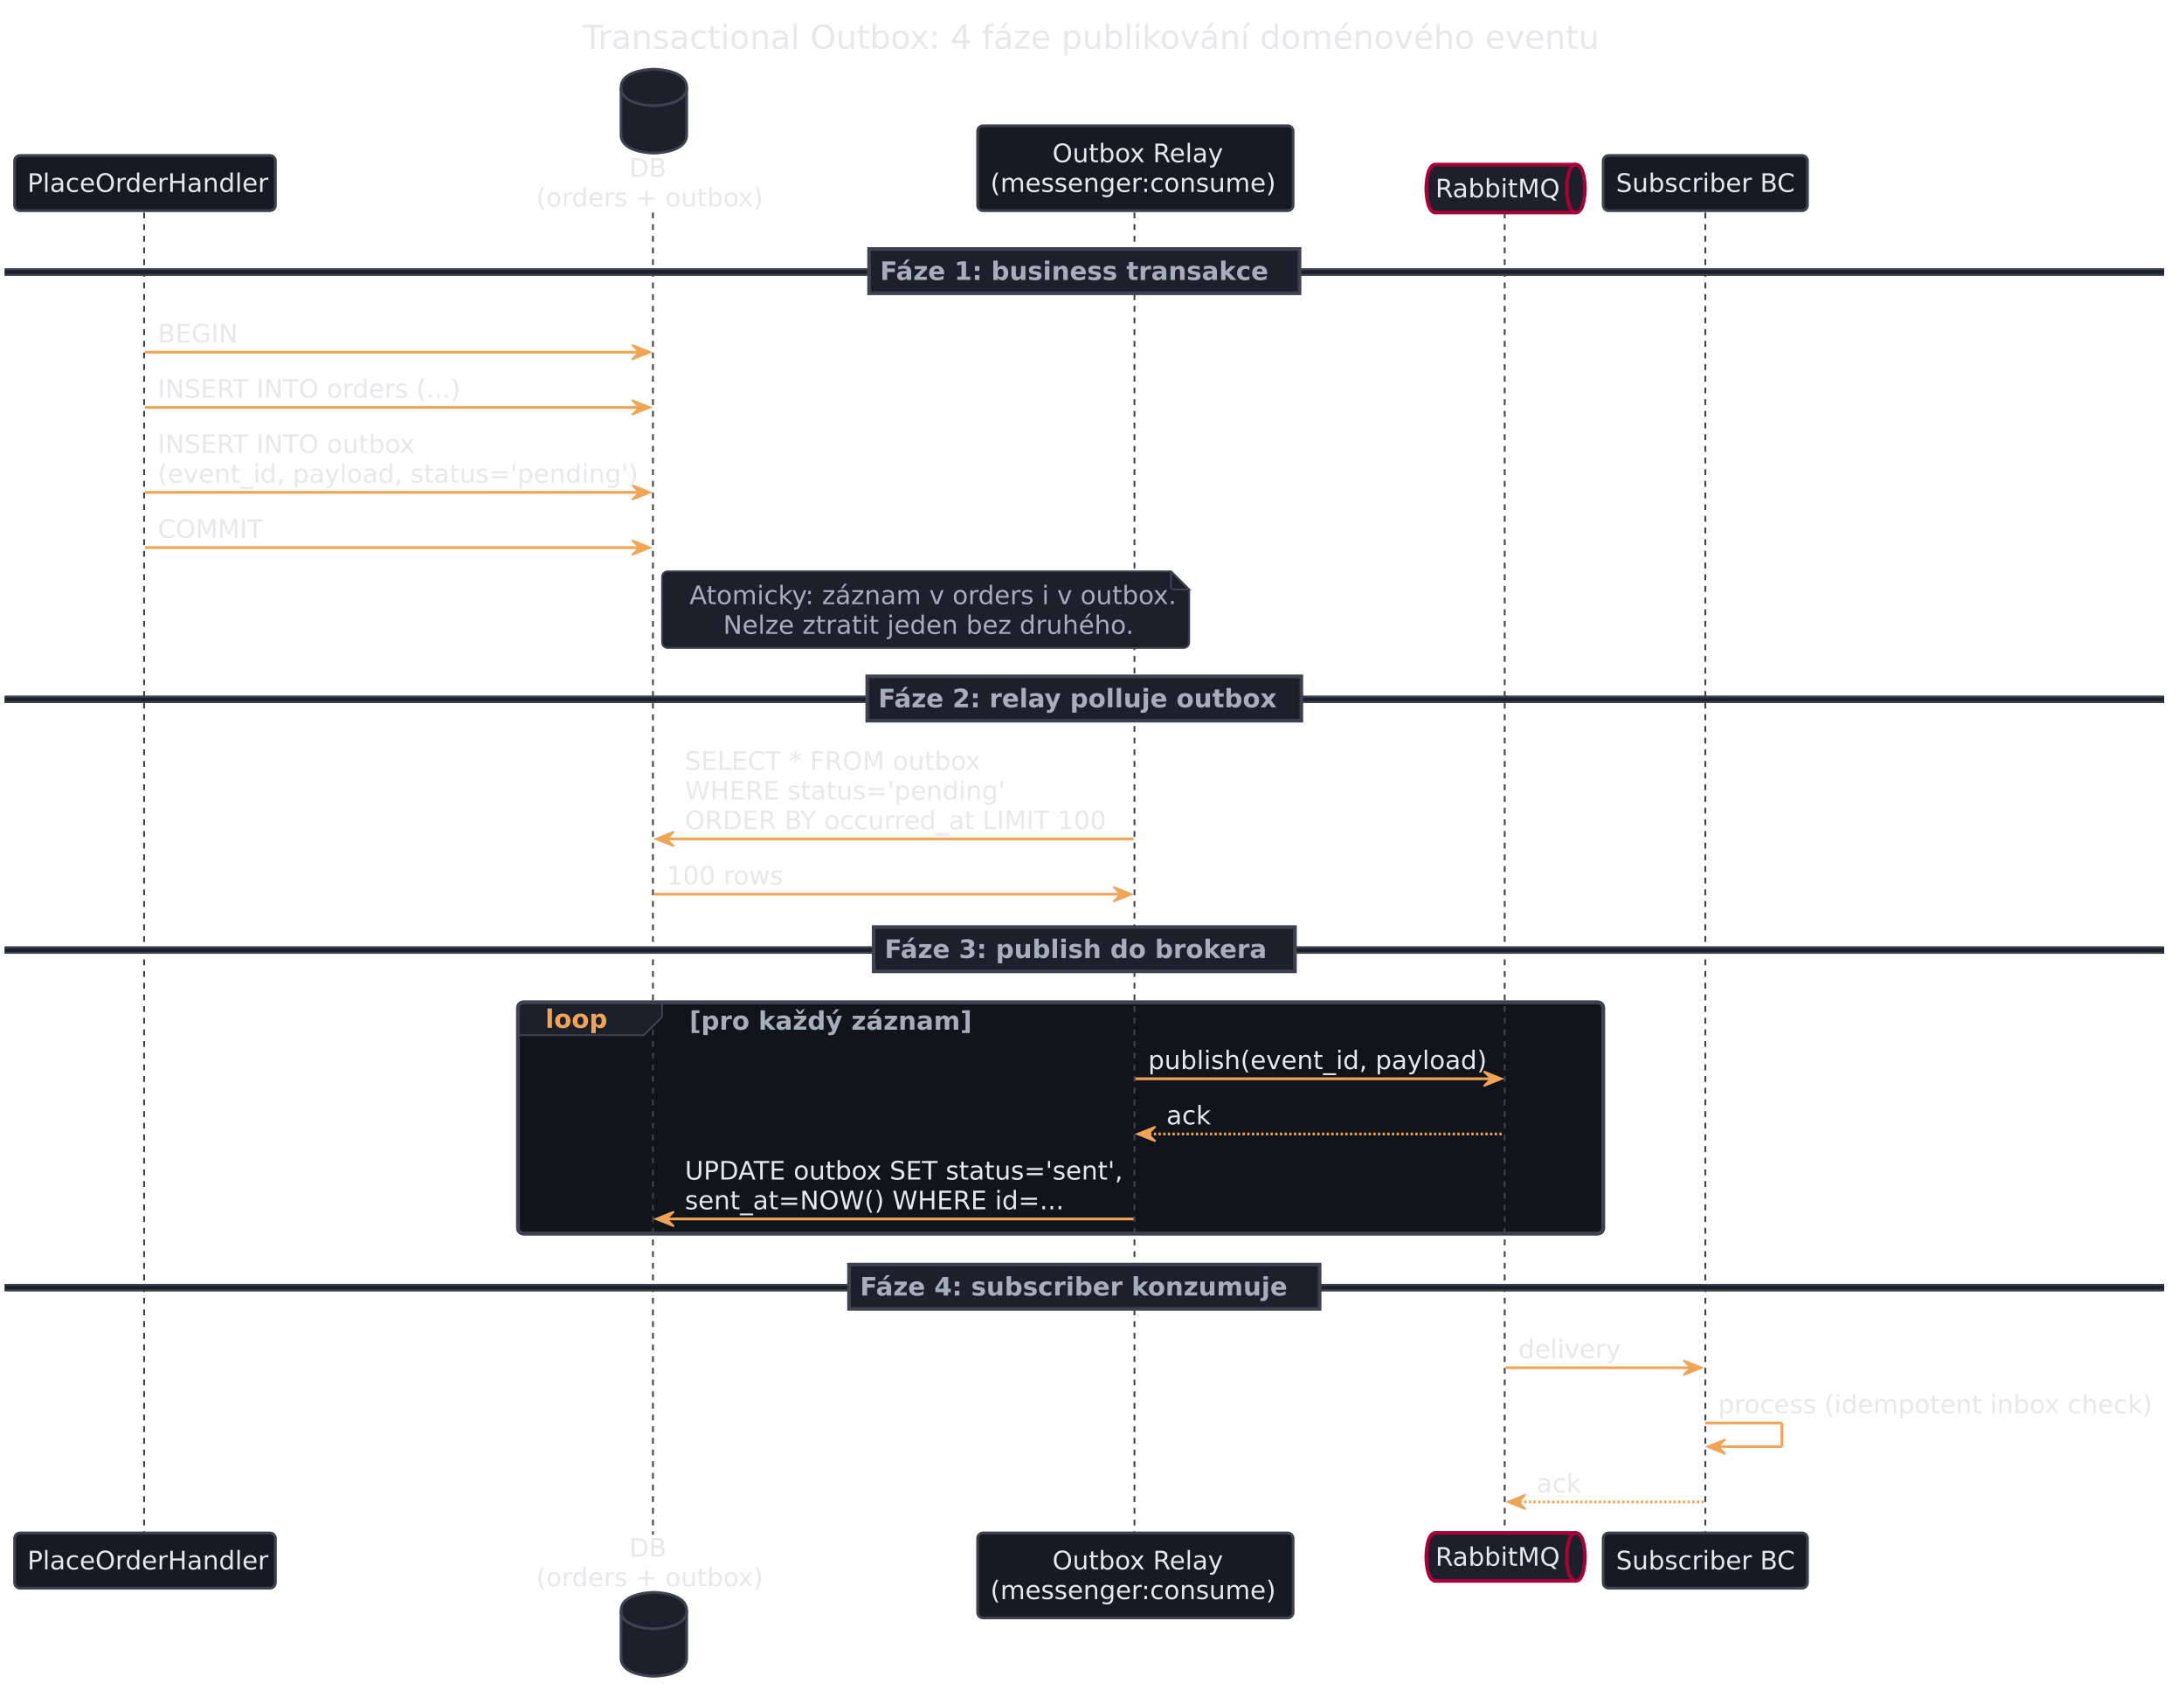
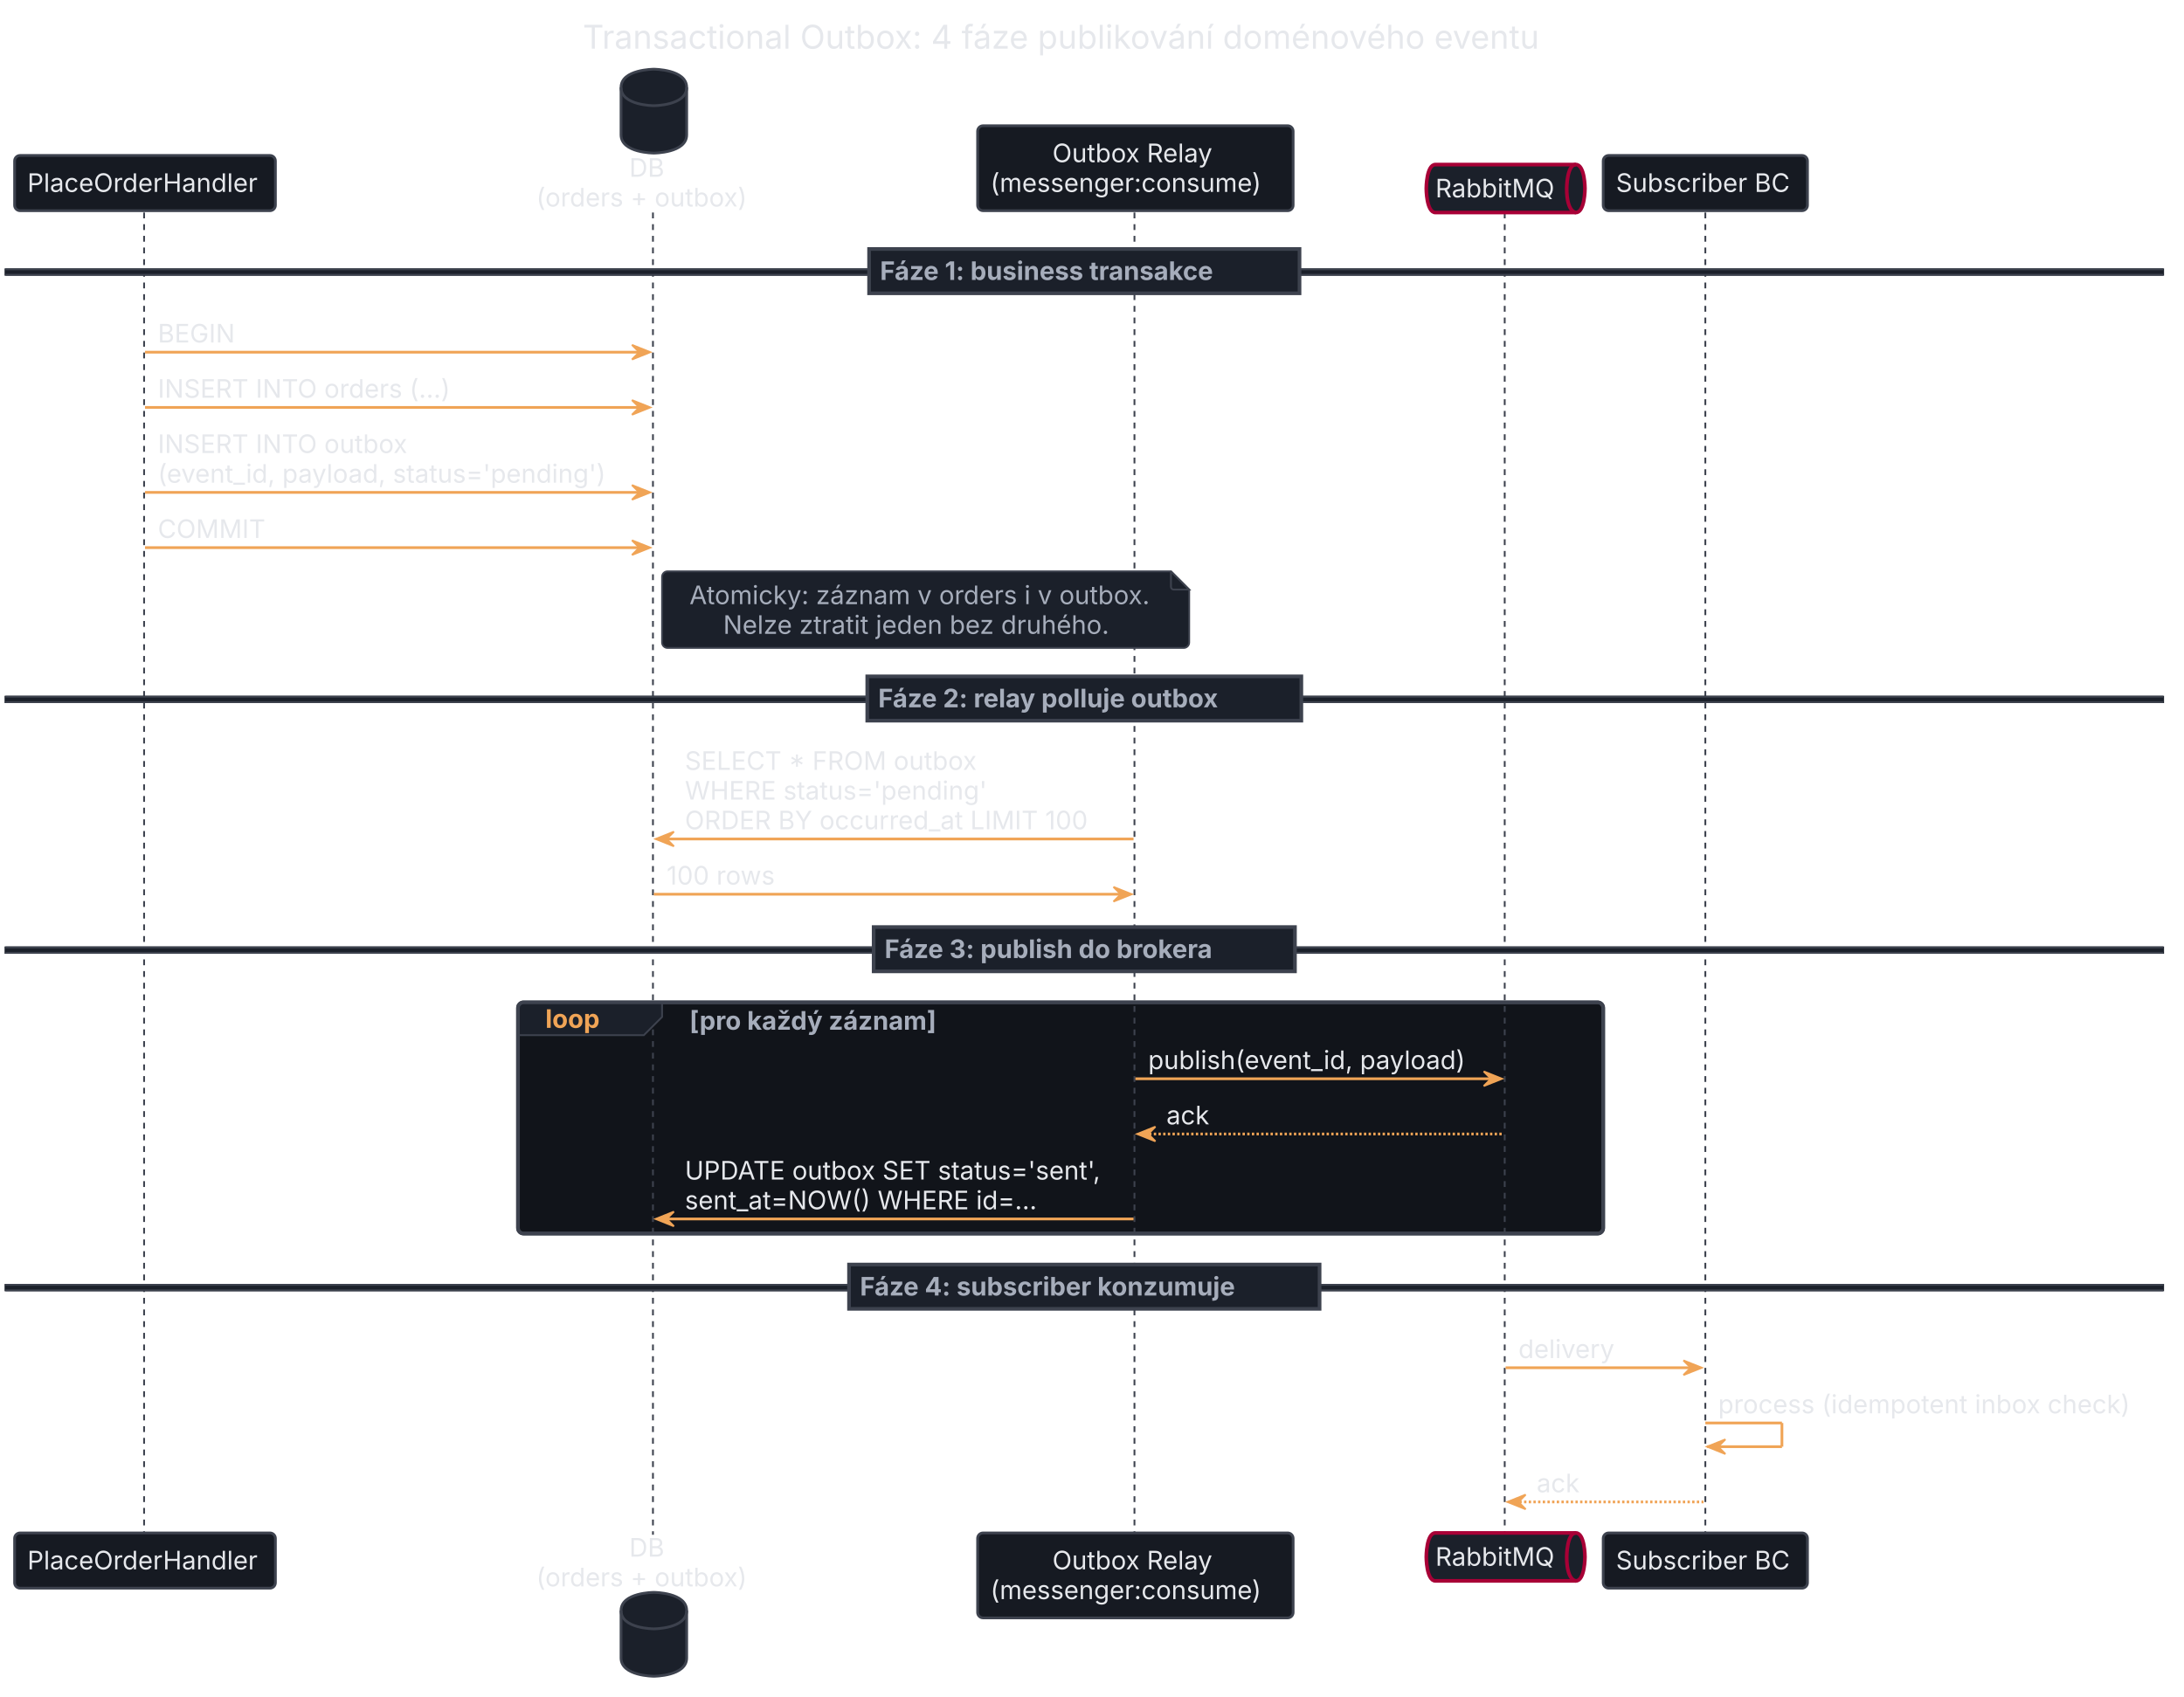
<svg xmlns="http://www.w3.org/2000/svg" contentScriptType="application/ecmascript" contentStyleType="text/css" height="1454.688px" preserveAspectRatio="none" style="width:1871px;height:1454px;background:#11141A;" version="1.1" viewBox="0 0 1871 1454" width="1871.875px" zoomAndPan="magnify">
  <defs />
  <g>
-     <text fill="#E6E8EC" font-family="DejaVu Sans" font-size="28.125" lengthAdjust="spacingAndGlyphs" textLength="859.375" x="499.219" y="41.731">Transactional Outbox: 4 fáze publikování doménového eventu</text>
+     <text fill="#E6E8EC" font-family="Inter, ui-sans-serif, system-ui, -apple-system, sans-serif" font-size="28.125" lengthAdjust="spacingAndGlyphs" textLength="859.375" x="499.219" y="41.731">Transactional Outbox: 4 fáze publikování doménového eventu</text>
    <rect fill="#11141A" height="198.096" rx="4.688" ry="4.688" style="stroke: #3D424E; stroke-width: 3.125;" width="929.688" x="443.75" y="858.911" />
    <line style="stroke: #3D424E; stroke-width: 1.562; stroke-dasharray: 5.0,5.0;" x1="123.438" x2="123.438" y1="182.105" y2="1315.112" />
    <line style="stroke: #3D424E; stroke-width: 1.562; stroke-dasharray: 5.0,5.0;" x1="559.375" x2="559.375" y1="182.105" y2="1315.112" />
    <line style="stroke: #3D424E; stroke-width: 1.562; stroke-dasharray: 5.0,5.0;" x1="971.875" x2="971.875" y1="182.105" y2="1315.112" />
    <line style="stroke: #3D424E; stroke-width: 1.562; stroke-dasharray: 5.0,5.0;" x1="1289.062" x2="1289.062" y1="182.105" y2="1315.112" />
    <line style="stroke: #3D424E; stroke-width: 1.562; stroke-dasharray: 5.0,5.0;" x1="1460.938" x2="1460.938" y1="182.105" y2="1315.112" />
    <rect fill="#161A22" height="47.339" rx="4.688" ry="4.688" style="stroke: #3D424E; stroke-width: 2.344;" width="223.438" x="12.5" y="133.203" />
-     <text fill="#E6E8EC" font-family="DejaVu Sans" font-size="21.875" lengthAdjust="spacingAndGlyphs" textLength="201.562" x="23.438" y="164.446">PlaceOrderHandler</text>
+     <text fill="#E6E8EC" font-family="Inter, ui-sans-serif, system-ui, -apple-system, sans-serif" font-size="21.875" lengthAdjust="spacingAndGlyphs" textLength="201.562" x="23.438" y="164.446">PlaceOrderHandler</text>
    <rect fill="#161A22" height="47.339" rx="4.688" ry="4.688" style="stroke: #3D424E; stroke-width: 2.344;" width="223.438" x="12.5" y="1313.55" />
-     <text fill="#E6E8EC" font-family="DejaVu Sans" font-size="21.875" lengthAdjust="spacingAndGlyphs" textLength="201.562" x="23.438" y="1344.792">PlaceOrderHandler</text>
-     <text fill="#E6E8EC" font-family="DejaVu Sans" font-size="21.875" lengthAdjust="spacingAndGlyphs" textLength="32.812" x="539.062" y="151.482">DB</text>
-     <text fill="#E6E8EC" font-family="DejaVu Sans" font-size="21.875" lengthAdjust="spacingAndGlyphs" textLength="192.188" x="459.375" y="176.946">(orders + outbox)</text>
+     <text fill="#E6E8EC" font-family="Inter, ui-sans-serif, system-ui, -apple-system, sans-serif" font-size="21.875" lengthAdjust="spacingAndGlyphs" textLength="201.562" x="23.438" y="1344.792">PlaceOrderHandler</text>
+     <text fill="#E6E8EC" font-family="Inter, ui-sans-serif, system-ui, -apple-system, sans-serif" font-size="21.875" lengthAdjust="spacingAndGlyphs" textLength="32.812" x="539.062" y="151.482">DB</text>
+     <text fill="#E6E8EC" font-family="Inter, ui-sans-serif, system-ui, -apple-system, sans-serif" font-size="21.875" lengthAdjust="spacingAndGlyphs" textLength="192.188" x="459.375" y="176.946">(orders + outbox)</text>
    <path d="M532.031,74.927 C532.031,59.302 560.156,59.302 560.156,59.302 C560.156,59.302 588.281,59.302 588.281,74.927 L588.281,115.552 C588.281,131.177 560.156,131.177 560.156,131.177 C560.156,131.177 532.031,131.177 532.031,115.552 L532.031,74.927 " fill="#1B202A" style="stroke: #3D424E; stroke-width: 2.344;" />
    <path d="M532.031,74.927 C532.031,90.552 560.156,90.552 560.156,90.552 C560.156,90.552 588.281,90.552 588.281,74.927 " fill="none" style="stroke: #3D424E; stroke-width: 2.344;" />
-     <text fill="#E6E8EC" font-family="DejaVu Sans" font-size="21.875" lengthAdjust="spacingAndGlyphs" textLength="32.812" x="539.062" y="1333.855">DB</text>
-     <text fill="#E6E8EC" font-family="DejaVu Sans" font-size="21.875" lengthAdjust="spacingAndGlyphs" textLength="192.188" x="459.375" y="1359.319">(orders + outbox)</text>
+     <text fill="#E6E8EC" font-family="Inter, ui-sans-serif, system-ui, -apple-system, sans-serif" font-size="21.875" lengthAdjust="spacingAndGlyphs" textLength="32.812" x="539.062" y="1333.855">DB</text>
+     <text fill="#E6E8EC" font-family="Inter, ui-sans-serif, system-ui, -apple-system, sans-serif" font-size="21.875" lengthAdjust="spacingAndGlyphs" textLength="192.188" x="459.375" y="1359.319">(orders + outbox)</text>
    <path d="M532.031,1380.102 C532.031,1364.477 560.156,1364.477 560.156,1364.477 C560.156,1364.477 588.281,1364.477 588.281,1380.102 L588.281,1420.727 C588.281,1436.352 560.156,1436.352 560.156,1436.352 C560.156,1436.352 532.031,1436.352 532.031,1420.727 L532.031,1380.102 " fill="#1B202A" style="stroke: #3D424E; stroke-width: 2.344;" />
    <path d="M532.031,1380.102 C532.031,1395.727 560.156,1395.727 560.156,1395.727 C560.156,1395.727 588.281,1395.727 588.281,1380.102 " fill="none" style="stroke: #3D424E; stroke-width: 2.344;" />
    <rect fill="#161A22" height="72.803" rx="4.688" ry="4.688" style="stroke: #3D424E; stroke-width: 2.344;" width="270.312" x="837.5" y="107.739" />
-     <text fill="#E6E8EC" font-family="DejaVu Sans" font-size="21.875" lengthAdjust="spacingAndGlyphs" textLength="142.188" x="901.562" y="138.982">Outbox Relay</text>
-     <text fill="#E6E8EC" font-family="DejaVu Sans" font-size="21.875" lengthAdjust="spacingAndGlyphs" textLength="248.438" x="848.438" y="164.446">(messenger:consume)</text>
+     <text fill="#E6E8EC" font-family="Inter, ui-sans-serif, system-ui, -apple-system, sans-serif" font-size="21.875" lengthAdjust="spacingAndGlyphs" textLength="142.188" x="901.562" y="138.982">Outbox Relay</text>
+     <text fill="#E6E8EC" font-family="Inter, ui-sans-serif, system-ui, -apple-system, sans-serif" font-size="21.875" lengthAdjust="spacingAndGlyphs" textLength="248.438" x="848.438" y="164.446">(messenger:consume)</text>
    <rect fill="#161A22" height="72.803" rx="4.688" ry="4.688" style="stroke: #3D424E; stroke-width: 2.344;" width="270.312" x="837.5" y="1313.55" />
-     <text fill="#E6E8EC" font-family="DejaVu Sans" font-size="21.875" lengthAdjust="spacingAndGlyphs" textLength="142.188" x="901.562" y="1344.792">Outbox Relay</text>
-     <text fill="#E6E8EC" font-family="DejaVu Sans" font-size="21.875" lengthAdjust="spacingAndGlyphs" textLength="248.438" x="848.438" y="1370.256">(messenger:consume)</text>
+     <text fill="#E6E8EC" font-family="Inter, ui-sans-serif, system-ui, -apple-system, sans-serif" font-size="21.875" lengthAdjust="spacingAndGlyphs" textLength="142.188" x="901.562" y="1344.792">Outbox Relay</text>
+     <text fill="#E6E8EC" font-family="Inter, ui-sans-serif, system-ui, -apple-system, sans-serif" font-size="21.875" lengthAdjust="spacingAndGlyphs" textLength="248.438" x="848.438" y="1370.256">(messenger:consume)</text>
    <path d="M1229.688,141.016 L1350,141.016 C1357.812,141.016 1357.812,161.56 1357.812,161.56 C1357.812,161.56 1357.812,182.105 1350,182.105 L1229.688,182.105 C1221.875,182.105 1221.875,161.56 1221.875,161.56 C1221.875,161.56 1221.875,141.016 1229.688,141.016 " fill="#1B202A" style="stroke: #A80036; stroke-width: 3.125;" />
    <path d="M1350,141.016 C1342.188,141.016 1342.188,161.56 1342.188,161.56 C1342.188,182.105 1350,182.105 1350,182.105 " fill="none" style="stroke: #A80036; stroke-width: 3.125;" />
-     <text fill="#E6E8EC" font-family="DejaVu Sans" font-size="21.875" lengthAdjust="spacingAndGlyphs" textLength="104.688" x="1229.688" y="169.133">RabbitMQ</text>
+     <text fill="#E6E8EC" font-family="Inter, ui-sans-serif, system-ui, -apple-system, sans-serif" font-size="21.875" lengthAdjust="spacingAndGlyphs" textLength="104.688" x="1229.688" y="169.133">RabbitMQ</text>
    <path d="M1229.688,1313.55 L1350,1313.55 C1357.812,1313.55 1357.812,1334.094 1357.812,1334.094 C1357.812,1334.094 1357.812,1354.639 1350,1354.639 L1229.688,1354.639 C1221.875,1354.639 1221.875,1334.094 1221.875,1334.094 C1221.875,1334.094 1221.875,1313.55 1229.688,1313.55 " fill="#1B202A" style="stroke: #A80036; stroke-width: 3.125;" />
    <path d="M1350,1313.55 C1342.188,1313.55 1342.188,1334.094 1342.188,1334.094 C1342.188,1354.639 1350,1354.639 1350,1354.639 " fill="none" style="stroke: #A80036; stroke-width: 3.125;" />
-     <text fill="#E6E8EC" font-family="DejaVu Sans" font-size="21.875" lengthAdjust="spacingAndGlyphs" textLength="104.688" x="1229.688" y="1341.667">RabbitMQ</text>
+     <text fill="#E6E8EC" font-family="Inter, ui-sans-serif, system-ui, -apple-system, sans-serif" font-size="21.875" lengthAdjust="spacingAndGlyphs" textLength="104.688" x="1229.688" y="1341.667">RabbitMQ</text>
    <rect fill="#161A22" height="47.339" rx="4.688" ry="4.688" style="stroke: #3D424E; stroke-width: 2.344;" width="175" x="1373.438" y="133.203" />
-     <text fill="#E6E8EC" font-family="DejaVu Sans" font-size="21.875" lengthAdjust="spacingAndGlyphs" textLength="153.125" x="1384.375" y="164.446">Subscriber BC</text>
+     <text fill="#E6E8EC" font-family="Inter, ui-sans-serif, system-ui, -apple-system, sans-serif" font-size="21.875" lengthAdjust="spacingAndGlyphs" textLength="153.125" x="1384.375" y="164.446">Subscriber BC</text>
    <rect fill="#161A22" height="47.339" rx="4.688" ry="4.688" style="stroke: #3D424E; stroke-width: 2.344;" width="175" x="1373.438" y="1313.55" />
-     <text fill="#E6E8EC" font-family="DejaVu Sans" font-size="21.875" lengthAdjust="spacingAndGlyphs" textLength="153.125" x="1384.375" y="1344.792">Subscriber BC</text>
+     <text fill="#E6E8EC" font-family="Inter, ui-sans-serif, system-ui, -apple-system, sans-serif" font-size="21.875" lengthAdjust="spacingAndGlyphs" textLength="153.125" x="1384.375" y="1344.792">Subscriber BC</text>
    <rect fill="#1B202A" height="4.688" style="stroke: #1B202A; stroke-width: 1.562;" width="1848.438" x="4.688" y="230.774" />
    <line style="stroke: #3D424E; stroke-width: 1.562;" x1="4.688" x2="1853.125" y1="230.774" y2="230.774" />
    <line style="stroke: #3D424E; stroke-width: 1.562;" x1="4.688" x2="1853.125" y1="235.461" y2="235.461" />
    <rect fill="#1B202A" height="37.964" style="stroke: #3D424E; stroke-width: 3.125;" width="368.75" x="744.531" y="213.355" />
-     <text fill="#A6ADBB" font-family="DejaVu Sans" font-size="21.875" font-weight="bold" lengthAdjust="spacingAndGlyphs" textLength="339.062" x="753.906" y="239.909">Fáze 1: business transakce</text>
+     <text fill="#A6ADBB" font-family="Inter, ui-sans-serif, system-ui, -apple-system, sans-serif" font-size="21.875" font-weight="bold" lengthAdjust="spacingAndGlyphs" textLength="339.062" x="753.906" y="239.909">Fáze 1: business transakce</text>
    <polygon fill="#F0A456" points="541.406,295.532,557.031,301.782,541.406,308.032,547.656,301.782" style="stroke: #F0A456; stroke-width: 1.562;" />
    <line style="stroke: #F0A456; stroke-width: 2.344;" x1="124.219" x2="550.781" y1="301.782" y2="301.782" />
-     <text fill="#E6E8EC" font-family="DejaVu Sans" font-size="21.875" lengthAdjust="spacingAndGlyphs" textLength="67.188" x="135.156" y="293.498">BEGIN</text>
+     <text fill="#E6E8EC" font-family="Inter, ui-sans-serif, system-ui, -apple-system, sans-serif" font-size="21.875" lengthAdjust="spacingAndGlyphs" textLength="67.188" x="135.156" y="293.498">BEGIN</text>
    <polygon fill="#F0A456" points="541.406,342.871,557.031,349.121,541.406,355.371,547.656,349.121" style="stroke: #F0A456; stroke-width: 1.562;" />
    <line style="stroke: #F0A456; stroke-width: 2.344;" x1="124.219" x2="550.781" y1="349.121" y2="349.121" />
-     <text fill="#E6E8EC" font-family="DejaVu Sans" font-size="21.875" lengthAdjust="spacingAndGlyphs" textLength="253.125" x="135.156" y="340.837">INSERT INTO orders (...)</text>
+     <text fill="#E6E8EC" font-family="Inter, ui-sans-serif, system-ui, -apple-system, sans-serif" font-size="21.875" lengthAdjust="spacingAndGlyphs" textLength="253.125" x="135.156" y="340.837">INSERT INTO orders (...)</text>
    <polygon fill="#F0A456" points="541.406,415.674,557.031,421.924,541.406,428.174,547.656,421.924" style="stroke: #F0A456; stroke-width: 1.562;" />
    <line style="stroke: #F0A456; stroke-width: 2.344;" x1="124.219" x2="550.781" y1="421.924" y2="421.924" />
-     <text fill="#E6E8EC" font-family="DejaVu Sans" font-size="21.875" lengthAdjust="spacingAndGlyphs" textLength="217.188" x="135.156" y="388.176">INSERT INTO outbox</text>
-     <text fill="#E6E8EC" font-family="DejaVu Sans" font-size="21.875" lengthAdjust="spacingAndGlyphs" textLength="398.438" x="135.156" y="413.64">(event_id, payload, status='pending')</text>
+     <text fill="#E6E8EC" font-family="Inter, ui-sans-serif, system-ui, -apple-system, sans-serif" font-size="21.875" lengthAdjust="spacingAndGlyphs" textLength="217.188" x="135.156" y="388.176">INSERT INTO outbox</text>
+     <text fill="#E6E8EC" font-family="Inter, ui-sans-serif, system-ui, -apple-system, sans-serif" font-size="21.875" lengthAdjust="spacingAndGlyphs" textLength="398.438" x="135.156" y="413.64">(event_id, payload, status='pending')</text>
    <polygon fill="#F0A456" points="541.406,463.013,557.031,469.263,541.406,475.513,547.656,469.263" style="stroke: #F0A456; stroke-width: 1.562;" />
    <line style="stroke: #F0A456; stroke-width: 2.344;" x1="124.219" x2="550.781" y1="469.263" y2="469.263" />
-     <text fill="#E6E8EC" font-family="DejaVu Sans" font-size="21.875" lengthAdjust="spacingAndGlyphs" textLength="89.062" x="135.156" y="460.979">COMMIT</text>
+     <text fill="#E6E8EC" font-family="Inter, ui-sans-serif, system-ui, -apple-system, sans-serif" font-size="21.875" lengthAdjust="spacingAndGlyphs" textLength="89.062" x="135.156" y="460.979">COMMIT</text>
    <path d="M567.188,494.263 L567.188,550.513 A4.688,4.688 0 0 0 571.875,555.2 L1014.062,555.2 A4.688,4.688 0 0 0 1018.75,550.513 L1018.75,505.2 L1003.125,489.575 L571.875,489.575 A4.688,4.688 0 0 0 567.188,494.263 " fill="#1B202A" style="stroke: #3D424E; stroke-width: 1.562;" />
    <path d="M1003.125,489.575 L1003.125,502.856 A2.344,2.344 0 0 0 1005.469,505.2 L1018.75,505.2 L1003.125,489.575 " fill="#1B202A" style="stroke: #3D424E; stroke-width: 1.562;" />
-     <text fill="#A6ADBB" font-family="DejaVu Sans" font-size="21.875" lengthAdjust="spacingAndGlyphs" textLength="404.688" x="590.625" y="517.693">Atomicky: záznam v orders i v outbox.</text>
-     <text fill="#A6ADBB" font-family="DejaVu Sans" font-size="21.875" lengthAdjust="spacingAndGlyphs" textLength="346.875" x="619.531" y="543.156">Nelze ztratit jeden bez druhého.</text>
+     <text fill="#A6ADBB" font-family="Inter, ui-sans-serif, system-ui, -apple-system, sans-serif" font-size="21.875" lengthAdjust="spacingAndGlyphs" textLength="404.688" x="590.625" y="517.693">Atomicky: záznam v orders i v outbox.</text>
+     <text fill="#A6ADBB" font-family="Inter, ui-sans-serif, system-ui, -apple-system, sans-serif" font-size="21.875" lengthAdjust="spacingAndGlyphs" textLength="346.875" x="619.531" y="543.156">Nelze ztratit jeden bez druhého.</text>
    <rect fill="#1B202A" height="4.688" style="stroke: #1B202A; stroke-width: 1.562;" width="1848.438" x="4.688" y="596.985" />
    <line style="stroke: #3D424E; stroke-width: 1.562;" x1="4.688" x2="1853.125" y1="596.985" y2="596.985" />
    <line style="stroke: #3D424E; stroke-width: 1.562;" x1="4.688" x2="1853.125" y1="601.672" y2="601.672" />
    <rect fill="#1B202A" height="37.964" style="stroke: #3D424E; stroke-width: 3.125;" width="371.875" x="742.969" y="579.565" />
-     <text fill="#A6ADBB" font-family="DejaVu Sans" font-size="21.875" font-weight="bold" lengthAdjust="spacingAndGlyphs" textLength="342.188" x="752.344" y="606.12">Fáze 2: relay polluje outbox</text>
+     <text fill="#A6ADBB" font-family="Inter, ui-sans-serif, system-ui, -apple-system, sans-serif" font-size="21.875" font-weight="bold" lengthAdjust="spacingAndGlyphs" textLength="342.188" x="752.344" y="606.12">Fáze 2: relay polluje outbox</text>
    <polygon fill="#F0A456" points="577.344,712.671,561.719,718.921,577.344,725.171,571.094,718.921" style="stroke: #F0A456; stroke-width: 1.562;" />
    <line style="stroke: #F0A456; stroke-width: 2.344;" x1="567.969" x2="971.094" y1="718.921" y2="718.921" />
-     <text fill="#E6E8EC" font-family="DejaVu Sans" font-size="21.875" lengthAdjust="spacingAndGlyphs" textLength="251.562" x="586.719" y="659.709">SELECT * FROM outbox</text>
-     <text fill="#E6E8EC" font-family="DejaVu Sans" font-size="21.875" lengthAdjust="spacingAndGlyphs" textLength="270.312" x="586.719" y="685.173">WHERE status='pending'</text>
-     <text fill="#E6E8EC" font-family="DejaVu Sans" font-size="21.875" lengthAdjust="spacingAndGlyphs" textLength="357.812" x="586.719" y="710.637">ORDER BY occurred_at LIMIT 100</text>
+     <text fill="#E6E8EC" font-family="Inter, ui-sans-serif, system-ui, -apple-system, sans-serif" font-size="21.875" lengthAdjust="spacingAndGlyphs" textLength="251.562" x="586.719" y="659.709">SELECT * FROM outbox</text>
+     <text fill="#E6E8EC" font-family="Inter, ui-sans-serif, system-ui, -apple-system, sans-serif" font-size="21.875" lengthAdjust="spacingAndGlyphs" textLength="270.312" x="586.719" y="685.173">WHERE status='pending'</text>
+     <text fill="#E6E8EC" font-family="Inter, ui-sans-serif, system-ui, -apple-system, sans-serif" font-size="21.875" lengthAdjust="spacingAndGlyphs" textLength="357.812" x="586.719" y="710.637">ORDER BY occurred_at LIMIT 100</text>
    <polygon fill="#F0A456" points="953.906,760.01,969.531,766.26,953.906,772.51,960.156,766.26" style="stroke: #F0A456; stroke-width: 1.562;" />
    <line style="stroke: #F0A456; stroke-width: 2.344;" x1="560.156" x2="963.281" y1="766.26" y2="766.26" />
-     <text fill="#E6E8EC" font-family="DejaVu Sans" font-size="21.875" lengthAdjust="spacingAndGlyphs" textLength="100" x="571.094" y="757.976">100 rows</text>
+     <text fill="#E6E8EC" font-family="Inter, ui-sans-serif, system-ui, -apple-system, sans-serif" font-size="21.875" lengthAdjust="spacingAndGlyphs" textLength="100" x="571.094" y="757.976">100 rows</text>
    <rect fill="#1B202A" height="4.688" style="stroke: #1B202A; stroke-width: 1.562;" width="1848.438" x="4.688" y="811.804" />
    <line style="stroke: #3D424E; stroke-width: 1.562;" x1="4.688" x2="1853.125" y1="811.804" y2="811.804" />
    <line style="stroke: #3D424E; stroke-width: 1.562;" x1="4.688" x2="1853.125" y1="816.492" y2="816.492" />
    <rect fill="#1B202A" height="37.964" style="stroke: #3D424E; stroke-width: 3.125;" width="360.938" x="748.438" y="794.385" />
-     <text fill="#A6ADBB" font-family="DejaVu Sans" font-size="21.875" font-weight="bold" lengthAdjust="spacingAndGlyphs" textLength="331.25" x="757.812" y="820.94">Fáze 3: publish do brokera</text>
+     <text fill="#A6ADBB" font-family="Inter, ui-sans-serif, system-ui, -apple-system, sans-serif" font-size="21.875" font-weight="bold" lengthAdjust="spacingAndGlyphs" textLength="331.25" x="757.812" y="820.94">Fáze 3: publish do brokera</text>
    <path d="M448.438,858.911 L567.188,858.911 L567.188,871.411 L551.562,887.036 L443.75,887.036 L443.75,863.599 " fill="#1B202A" style="stroke: #3D424E; stroke-width: 1.562;" />
    <rect fill="none" height="198.096" rx="4.688" ry="4.688" style="stroke: #3D424E; stroke-width: 3.125;" width="929.688" x="443.75" y="858.911" />
-     <text fill="#F0A456" font-family="DejaVu Sans" font-size="21.875" font-weight="bold" lengthAdjust="spacingAndGlyphs" textLength="53.125" x="467.188" y="880.779">loop</text>
-     <text fill="#A6ADBB" font-family="DejaVu Sans" font-size="21.875" font-weight="bold" lengthAdjust="spacingAndGlyphs" textLength="242.188" x="590.625" y="882.341">[pro každý záznam]</text>
+     <text fill="#F0A456" font-family="Inter, ui-sans-serif, system-ui, -apple-system, sans-serif" font-size="21.875" font-weight="bold" lengthAdjust="spacingAndGlyphs" textLength="53.125" x="467.188" y="880.779">loop</text>
+     <text fill="#A6ADBB" font-family="Inter, ui-sans-serif, system-ui, -apple-system, sans-serif" font-size="21.875" font-weight="bold" lengthAdjust="spacingAndGlyphs" textLength="242.188" x="590.625" y="882.341">[pro každý záznam]</text>
    <polygon fill="#F0A456" points="1271.094,918.115,1286.719,924.365,1271.094,930.615,1277.344,924.365" style="stroke: #F0A456; stroke-width: 1.562;" />
    <line style="stroke: #F0A456; stroke-width: 2.344;" x1="972.656" x2="1280.469" y1="924.365" y2="924.365" />
-     <text fill="#E6E8EC" font-family="DejaVu Sans" font-size="21.875" lengthAdjust="spacingAndGlyphs" textLength="279.688" x="983.594" y="916.081">publish(event_id, payload)</text>
+     <text fill="#E6E8EC" font-family="Inter, ui-sans-serif, system-ui, -apple-system, sans-serif" font-size="21.875" lengthAdjust="spacingAndGlyphs" textLength="279.688" x="983.594" y="916.081">publish(event_id, payload)</text>
    <polygon fill="#F0A456" points="989.844,965.454,974.219,971.704,989.844,977.954,983.594,971.704" style="stroke: #F0A456; stroke-width: 1.562;" />
    <line style="stroke: #F0A456; stroke-width: 2.344; stroke-dasharray: 2.0,2.0;" x1="980.469" x2="1288.281" y1="971.704" y2="971.704" />
-     <text fill="#E6E8EC" font-family="DejaVu Sans" font-size="21.875" lengthAdjust="spacingAndGlyphs" textLength="37.5" x="999.219" y="963.42">ack</text>
+     <text fill="#E6E8EC" font-family="Inter, ui-sans-serif, system-ui, -apple-system, sans-serif" font-size="21.875" lengthAdjust="spacingAndGlyphs" textLength="37.5" x="999.219" y="963.42">ack</text>
    <polygon fill="#F0A456" points="577.344,1038.257,561.719,1044.507,577.344,1050.757,571.094,1044.507" style="stroke: #F0A456; stroke-width: 1.562;" />
    <line style="stroke: #F0A456; stroke-width: 2.344;" x1="567.969" x2="971.094" y1="1044.507" y2="1044.507" />
-     <text fill="#E6E8EC" font-family="DejaVu Sans" font-size="21.875" lengthAdjust="spacingAndGlyphs" textLength="375" x="586.719" y="1010.759">UPDATE outbox SET status='sent',</text>
-     <text fill="#E6E8EC" font-family="DejaVu Sans" font-size="21.875" lengthAdjust="spacingAndGlyphs" textLength="315.625" x="586.719" y="1036.223">sent_at=NOW() WHERE id=...</text>
+     <text fill="#E6E8EC" font-family="Inter, ui-sans-serif, system-ui, -apple-system, sans-serif" font-size="21.875" lengthAdjust="spacingAndGlyphs" textLength="375" x="586.719" y="1010.759">UPDATE outbox SET status='sent',</text>
+     <text fill="#E6E8EC" font-family="Inter, ui-sans-serif, system-ui, -apple-system, sans-serif" font-size="21.875" lengthAdjust="spacingAndGlyphs" textLength="315.625" x="586.719" y="1036.223">sent_at=NOW() WHERE id=...</text>
    <rect fill="#1B202A" height="4.688" style="stroke: #1B202A; stroke-width: 1.562;" width="1848.438" x="4.688" y="1100.989" />
    <line style="stroke: #3D424E; stroke-width: 1.562;" x1="4.688" x2="1853.125" y1="1100.989" y2="1100.989" />
    <line style="stroke: #3D424E; stroke-width: 1.562;" x1="4.688" x2="1853.125" y1="1105.676" y2="1105.676" />
    <rect fill="#1B202A" height="37.964" style="stroke: #3D424E; stroke-width: 3.125;" width="403.125" x="727.344" y="1083.569" />
-     <text fill="#A6ADBB" font-family="DejaVu Sans" font-size="21.875" font-weight="bold" lengthAdjust="spacingAndGlyphs" textLength="373.438" x="736.719" y="1110.124">Fáze 4: subscriber konzumuje</text>
+     <text fill="#A6ADBB" font-family="Inter, ui-sans-serif, system-ui, -apple-system, sans-serif" font-size="21.875" font-weight="bold" lengthAdjust="spacingAndGlyphs" textLength="373.438" x="736.719" y="1110.124">Fáze 4: subscriber konzumuje</text>
    <polygon fill="#F0A456" points="1442.188,1165.747,1457.812,1171.997,1442.188,1178.247,1448.438,1171.997" style="stroke: #F0A456; stroke-width: 1.562;" />
    <line style="stroke: #F0A456; stroke-width: 2.344;" x1="1289.844" x2="1451.562" y1="1171.997" y2="1171.997" />
-     <text fill="#E6E8EC" font-family="DejaVu Sans" font-size="21.875" lengthAdjust="spacingAndGlyphs" textLength="81.25" x="1300.781" y="1163.713">delivery</text>
+     <text fill="#E6E8EC" font-family="Inter, ui-sans-serif, system-ui, -apple-system, sans-serif" font-size="21.875" lengthAdjust="spacingAndGlyphs" textLength="81.25" x="1300.781" y="1163.713">delivery</text>
    <line style="stroke: #F0A456; stroke-width: 2.344;" x1="1460.938" x2="1526.562" y1="1219.336" y2="1219.336" />
    <line style="stroke: #F0A456; stroke-width: 2.344;" x1="1526.562" x2="1526.562" y1="1219.336" y2="1239.648" />
    <line style="stroke: #F0A456; stroke-width: 2.344;" x1="1462.5" x2="1526.562" y1="1239.648" y2="1239.648" />
    <polygon fill="#F0A456" points="1478.125,1233.398,1462.5,1239.648,1478.125,1245.898,1471.875,1239.648" style="stroke: #F0A456; stroke-width: 1.562;" />
-     <text fill="#E6E8EC" font-family="DejaVu Sans" font-size="21.875" lengthAdjust="spacingAndGlyphs" textLength="370.312" x="1471.875" y="1211.052">process (idempotent inbox check)</text>
+     <text fill="#E6E8EC" font-family="Inter, ui-sans-serif, system-ui, -apple-system, sans-serif" font-size="21.875" lengthAdjust="spacingAndGlyphs" textLength="370.312" x="1471.875" y="1211.052">process (idempotent inbox check)</text>
    <polygon fill="#F0A456" points="1307.031,1280.737,1291.406,1286.987,1307.031,1293.237,1300.781,1286.987" style="stroke: #F0A456; stroke-width: 1.562;" />
    <line style="stroke: #F0A456; stroke-width: 2.344; stroke-dasharray: 2.0,2.0;" x1="1297.656" x2="1459.375" y1="1286.987" y2="1286.987" />
-     <text fill="#E6E8EC" font-family="DejaVu Sans" font-size="21.875" lengthAdjust="spacingAndGlyphs" textLength="37.5" x="1316.406" y="1278.703">ack</text>
+     <text fill="#E6E8EC" font-family="Inter, ui-sans-serif, system-ui, -apple-system, sans-serif" font-size="21.875" lengthAdjust="spacingAndGlyphs" textLength="37.5" x="1316.406" y="1278.703">ack</text>
  </g>
</svg>
